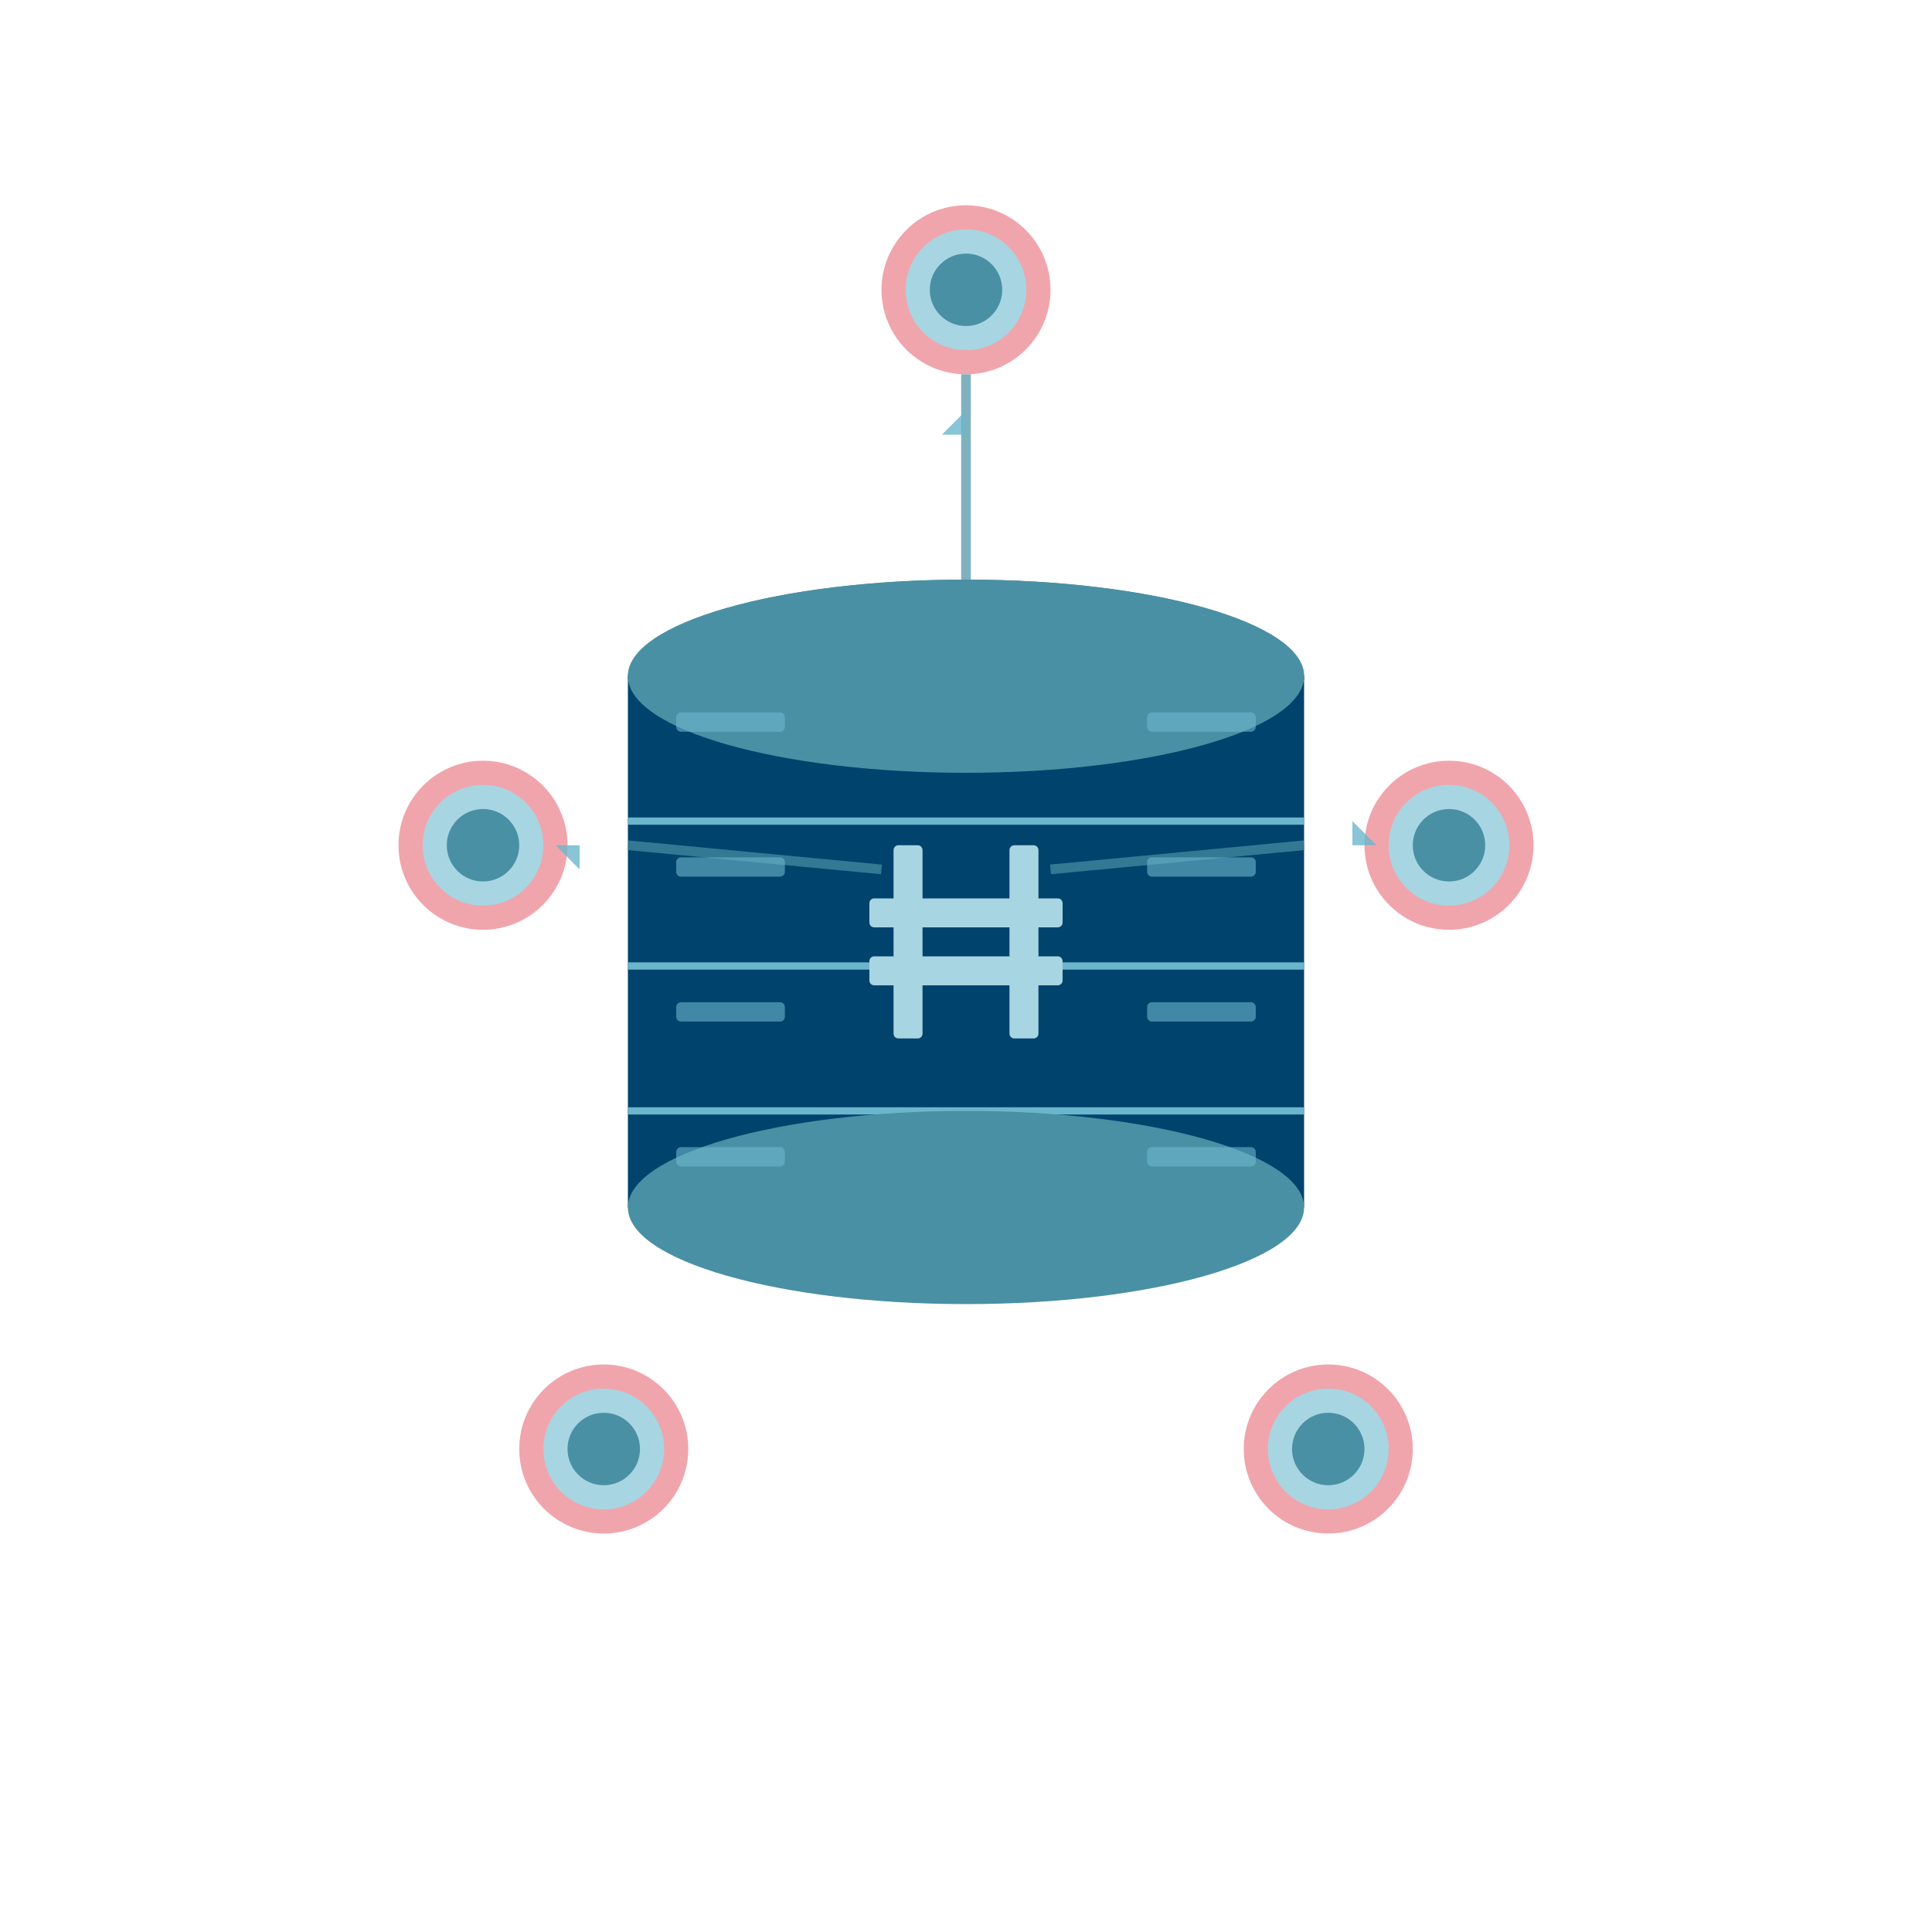
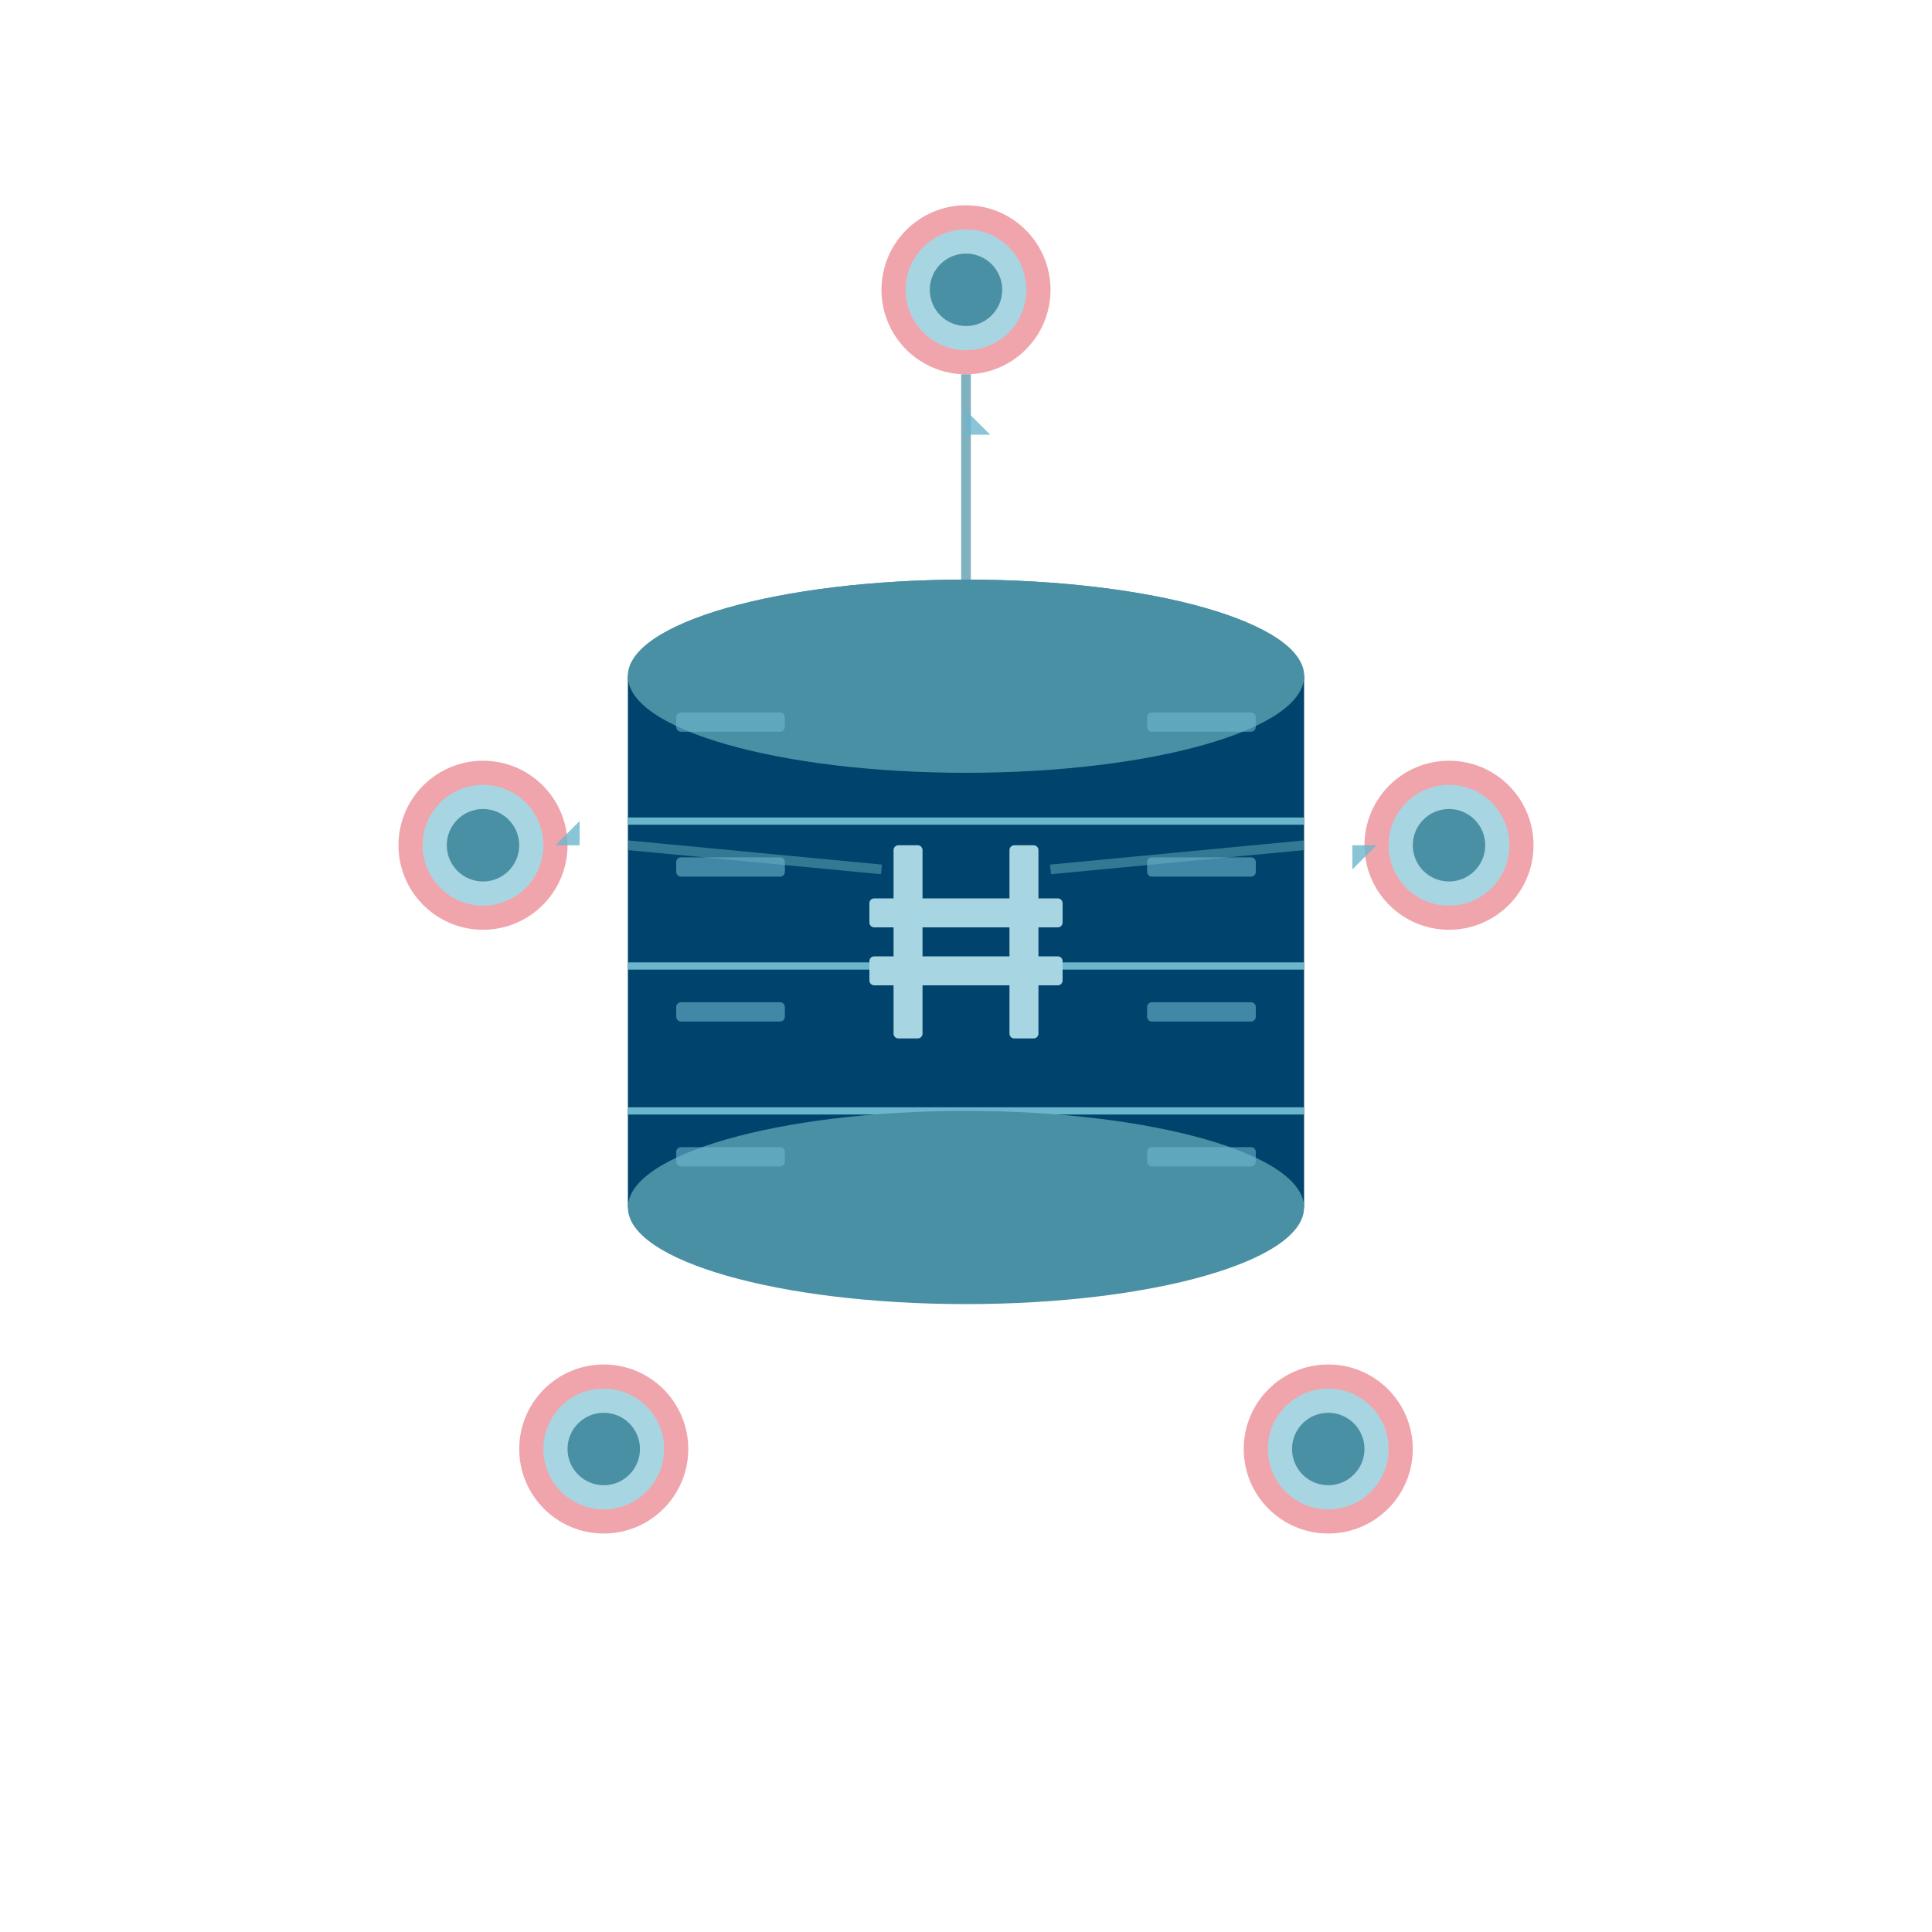
<svg xmlns="http://www.w3.org/2000/svg" version="1.1" id="cache_logo" x="0px" y="0px" viewBox="0 0 800 800" style="enable-background:new 0 0 800 800;" xml:space="preserve">
  <style type="text/css">
	.primary{fill:#00436D;}
	.secondary{fill:#4A90A4;}
	.accent{fill:#6BB6CC;}
	.light{fill:#A8D5E2;}
	.highlight{fill:#F0A5AC;}
	.dark{fill:#003052;}
</style>
  <g id="central-cache">
    <ellipse class="secondary" cx="400" cy="280" rx="140" ry="40" />
    <rect class="primary" x="260" y="280" width="280" height="220" />
    <line class="accent" x1="260" y1="340" x2="540" y2="340" style="stroke:#6BB6CC;stroke-width:3" />
    <line class="accent" x1="260" y1="400" x2="540" y2="400" style="stroke:#6BB6CC;stroke-width:3" />
    <line class="accent" x1="260" y1="460" x2="540" y2="460" style="stroke:#6BB6CC;stroke-width:3" />
    <ellipse class="secondary" cx="400" cy="500" rx="140" ry="40" />
    <ellipse class="secondary" cx="400" cy="280" rx="140" ry="40" />
    <g id="hash-symbol" transform="translate(360, 350)">
      <rect class="light" x="10" y="0" width="12" height="80" rx="2" />
      <rect class="light" x="58" y="0" width="12" height="80" rx="2" />
      <rect class="light" x="0" y="22" width="80" height="12" rx="2" />
      <rect class="light" x="0" y="46" width="80" height="12" rx="2" />
    </g>
  </g>
  <g id="network-nodes">
    <g id="node-1" transform="translate(400, 120)">
      <circle class="highlight" cx="0" cy="0" r="35" />
      <circle class="light" cx="0" cy="0" r="25" />
      <circle class="secondary" cx="0" cy="0" r="15" />
      <line class="secondary" x1="0" y1="35" x2="0" y2="145" style="stroke:#4A90A4;stroke-width:4;opacity:0.7" />
    </g>
    <g id="node-2" transform="translate(600, 350)">
      <circle class="highlight" cx="0" cy="0" r="35" />
      <circle class="light" cx="0" cy="0" r="25" />
      <circle class="secondary" cx="0" cy="0" r="15" />
      <line class="secondary" x1="-60" y1="0" x2="-165" y2="10" style="stroke:#4A90A4;stroke-width:4;opacity:0.7" />
    </g>
    <g id="node-3" transform="translate(550, 600)">
      <circle class="highlight" cx="0" cy="0" r="35" />
      <circle class="light" cx="0" cy="0" r="25" />
      <circle class="secondary" cx="0" cy="0" r="15" />
      <line class="secondary" x1="-90" y1="-70" x2="-140" y2="-90" style="stroke:#4A90A4;stroke-width:4;opacity:0.7" />
    </g>
    <g id="node-4" transform="translate(250, 600)">
      <circle class="highlight" cx="0" cy="0" r="35" />
      <circle class="light" cx="0" cy="0" r="25" />
      <circle class="secondary" cx="0" cy="0" r="15" />
      <line class="secondary" x1="90" y1="-70" x2="140" y2="-90" style="stroke:#4A90A4;stroke-width:4;opacity:0.7" />
    </g>
    <g id="node-5" transform="translate(200, 350)">
      <circle class="highlight" cx="0" cy="0" r="35" />
      <circle class="light" cx="0" cy="0" r="25" />
      <circle class="secondary" cx="0" cy="0" r="15" />
      <line class="secondary" x1="60" y1="0" x2="165" y2="10" style="stroke:#4A90A4;stroke-width:4;opacity:0.7" />
    </g>
  </g>
  <g id="data-flow">
-     <path class="accent" d="M400,180 L400,170 L410,180 L400,170 L390,180 Z" style="opacity:0.8" />
-     <path class="accent" d="M560,350 L570,350 L560,360 L570,350 L560,340 Z" style="opacity:0.8" />
-     <path class="accent" d="M240,350 L230,350 L240,340 L230,350 L240,360 Z" style="opacity:0.8" />
+     <path class="accent" d="M400,180 L400,170 L410,180 L390,180 Z" style="opacity:0.8" />
+     <path class="accent" d="M560,350 L570,350 L560,360 L560,340 Z" style="opacity:0.8" />
+     <path class="accent" d="M240,350 L230,350 L240,340 L240,360 Z" style="opacity:0.8" />
  </g>
  <g id="cache-entries">
    <rect class="accent" x="280" y="295" width="45" height="8" rx="2" style="opacity:0.6" />
    <rect class="accent" x="475" y="295" width="45" height="8" rx="2" style="opacity:0.6" />
    <rect class="accent" x="280" y="355" width="45" height="8" rx="2" style="opacity:0.6" />
    <rect class="accent" x="475" y="355" width="45" height="8" rx="2" style="opacity:0.6" />
    <rect class="accent" x="280" y="415" width="45" height="8" rx="2" style="opacity:0.6" />
    <rect class="accent" x="475" y="415" width="45" height="8" rx="2" style="opacity:0.6" />
    <rect class="accent" x="280" y="475" width="45" height="8" rx="2" style="opacity:0.6" />
    <rect class="accent" x="475" y="475" width="45" height="8" rx="2" style="opacity:0.6" />
  </g>
</svg>
